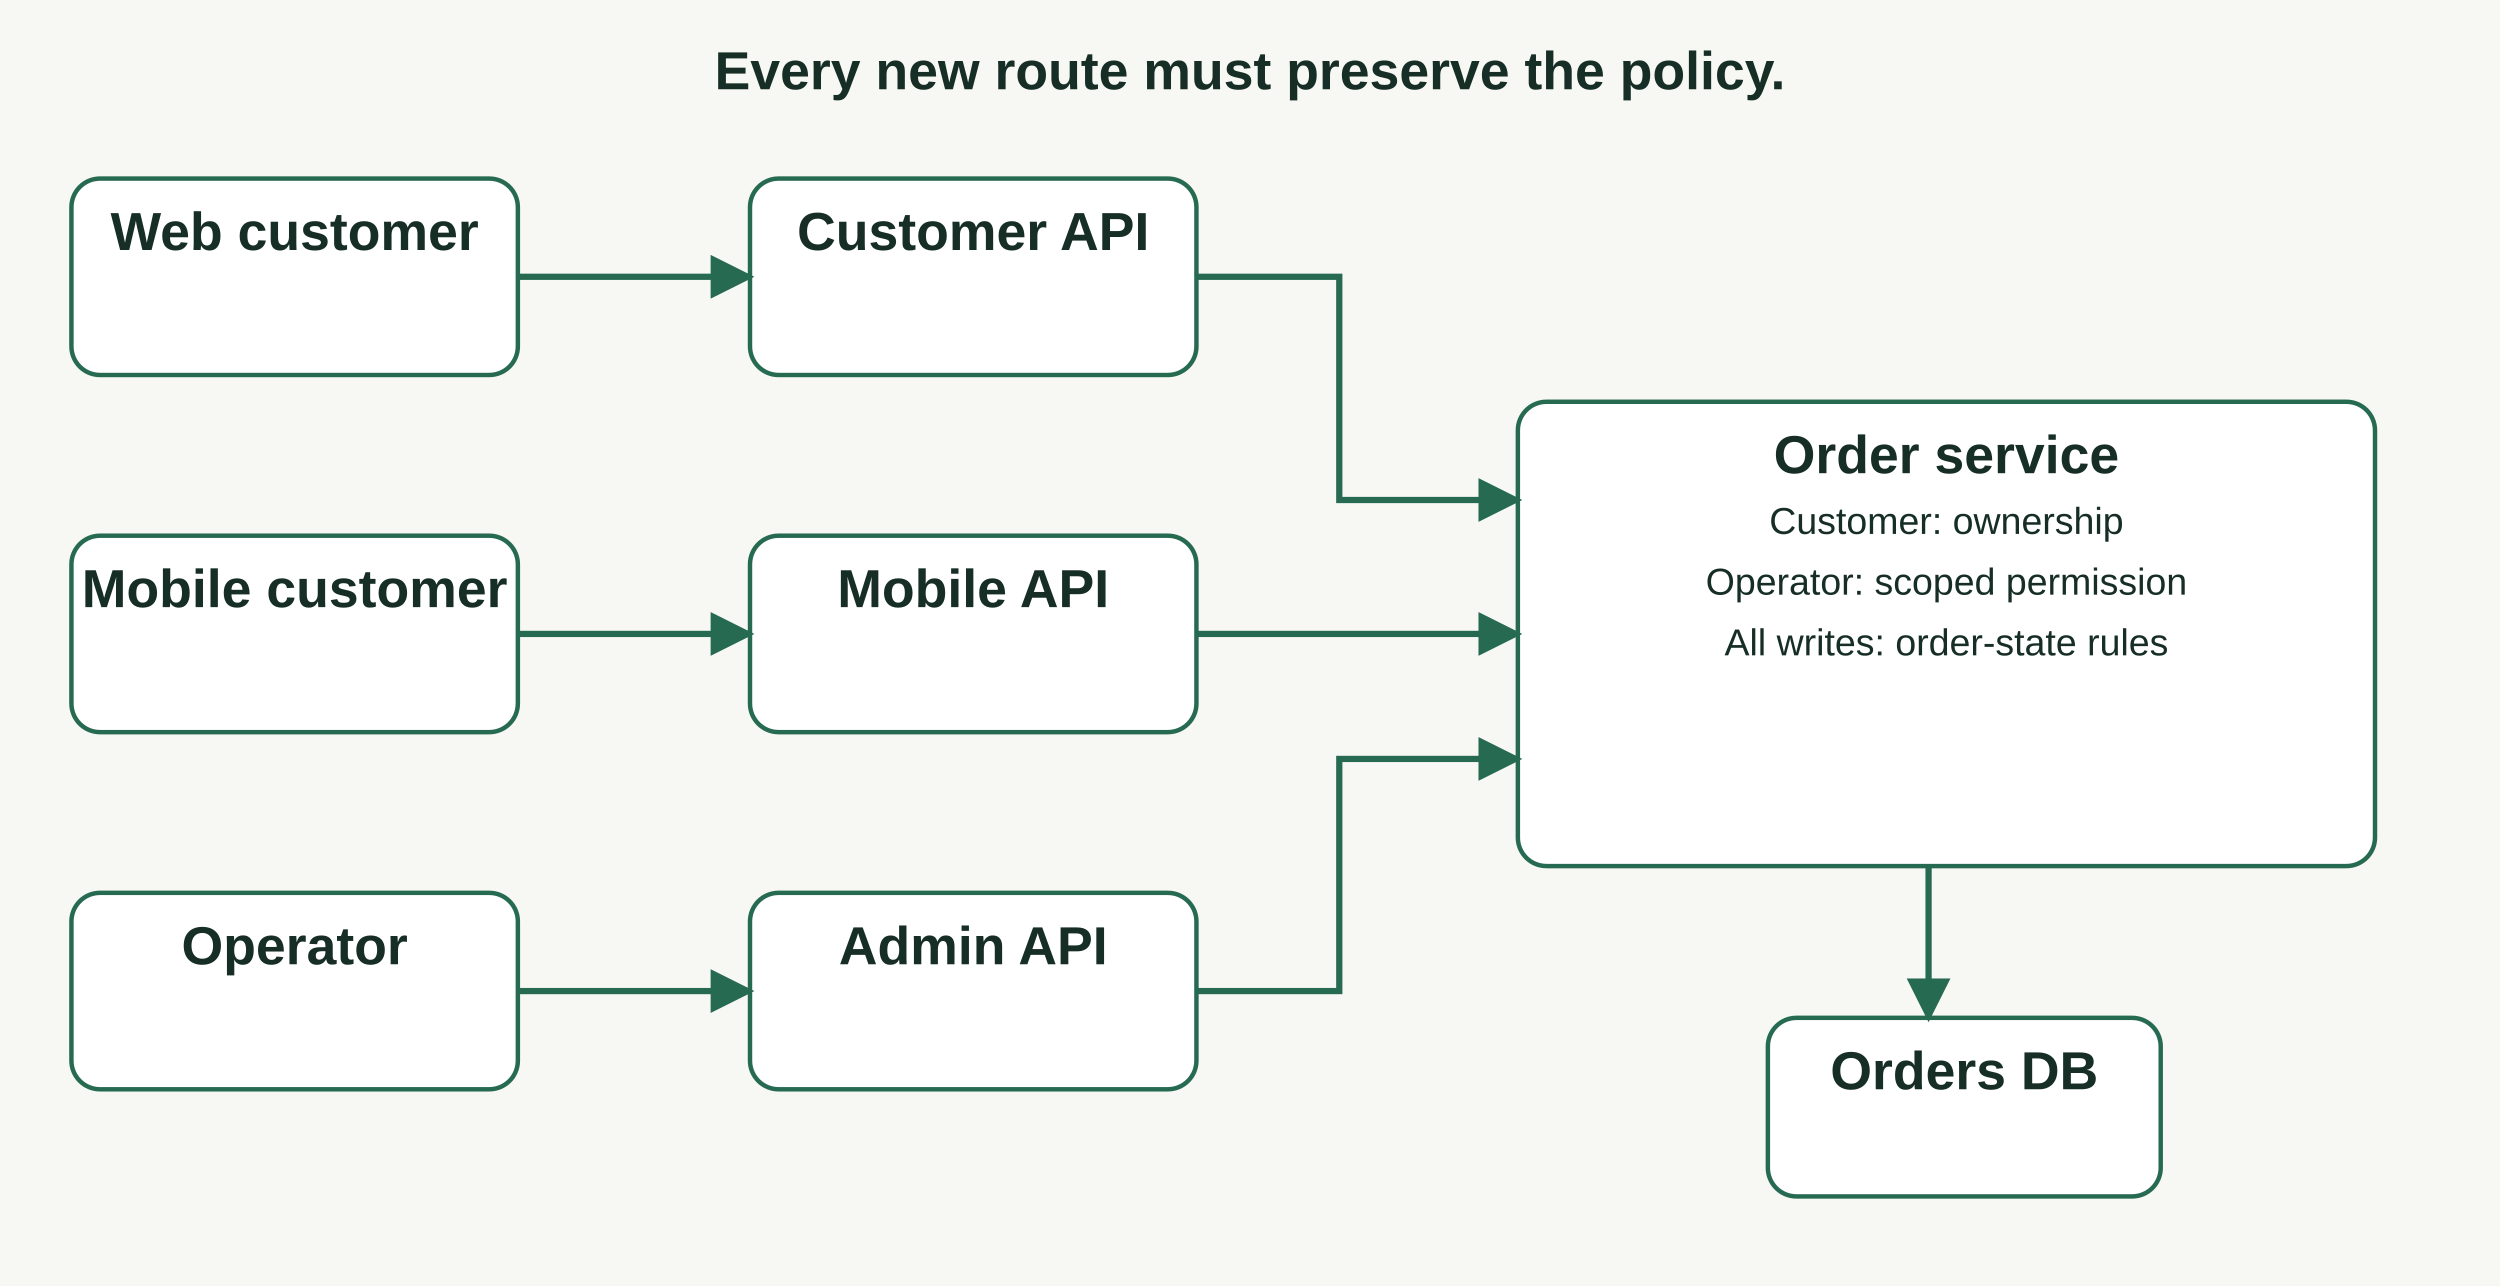
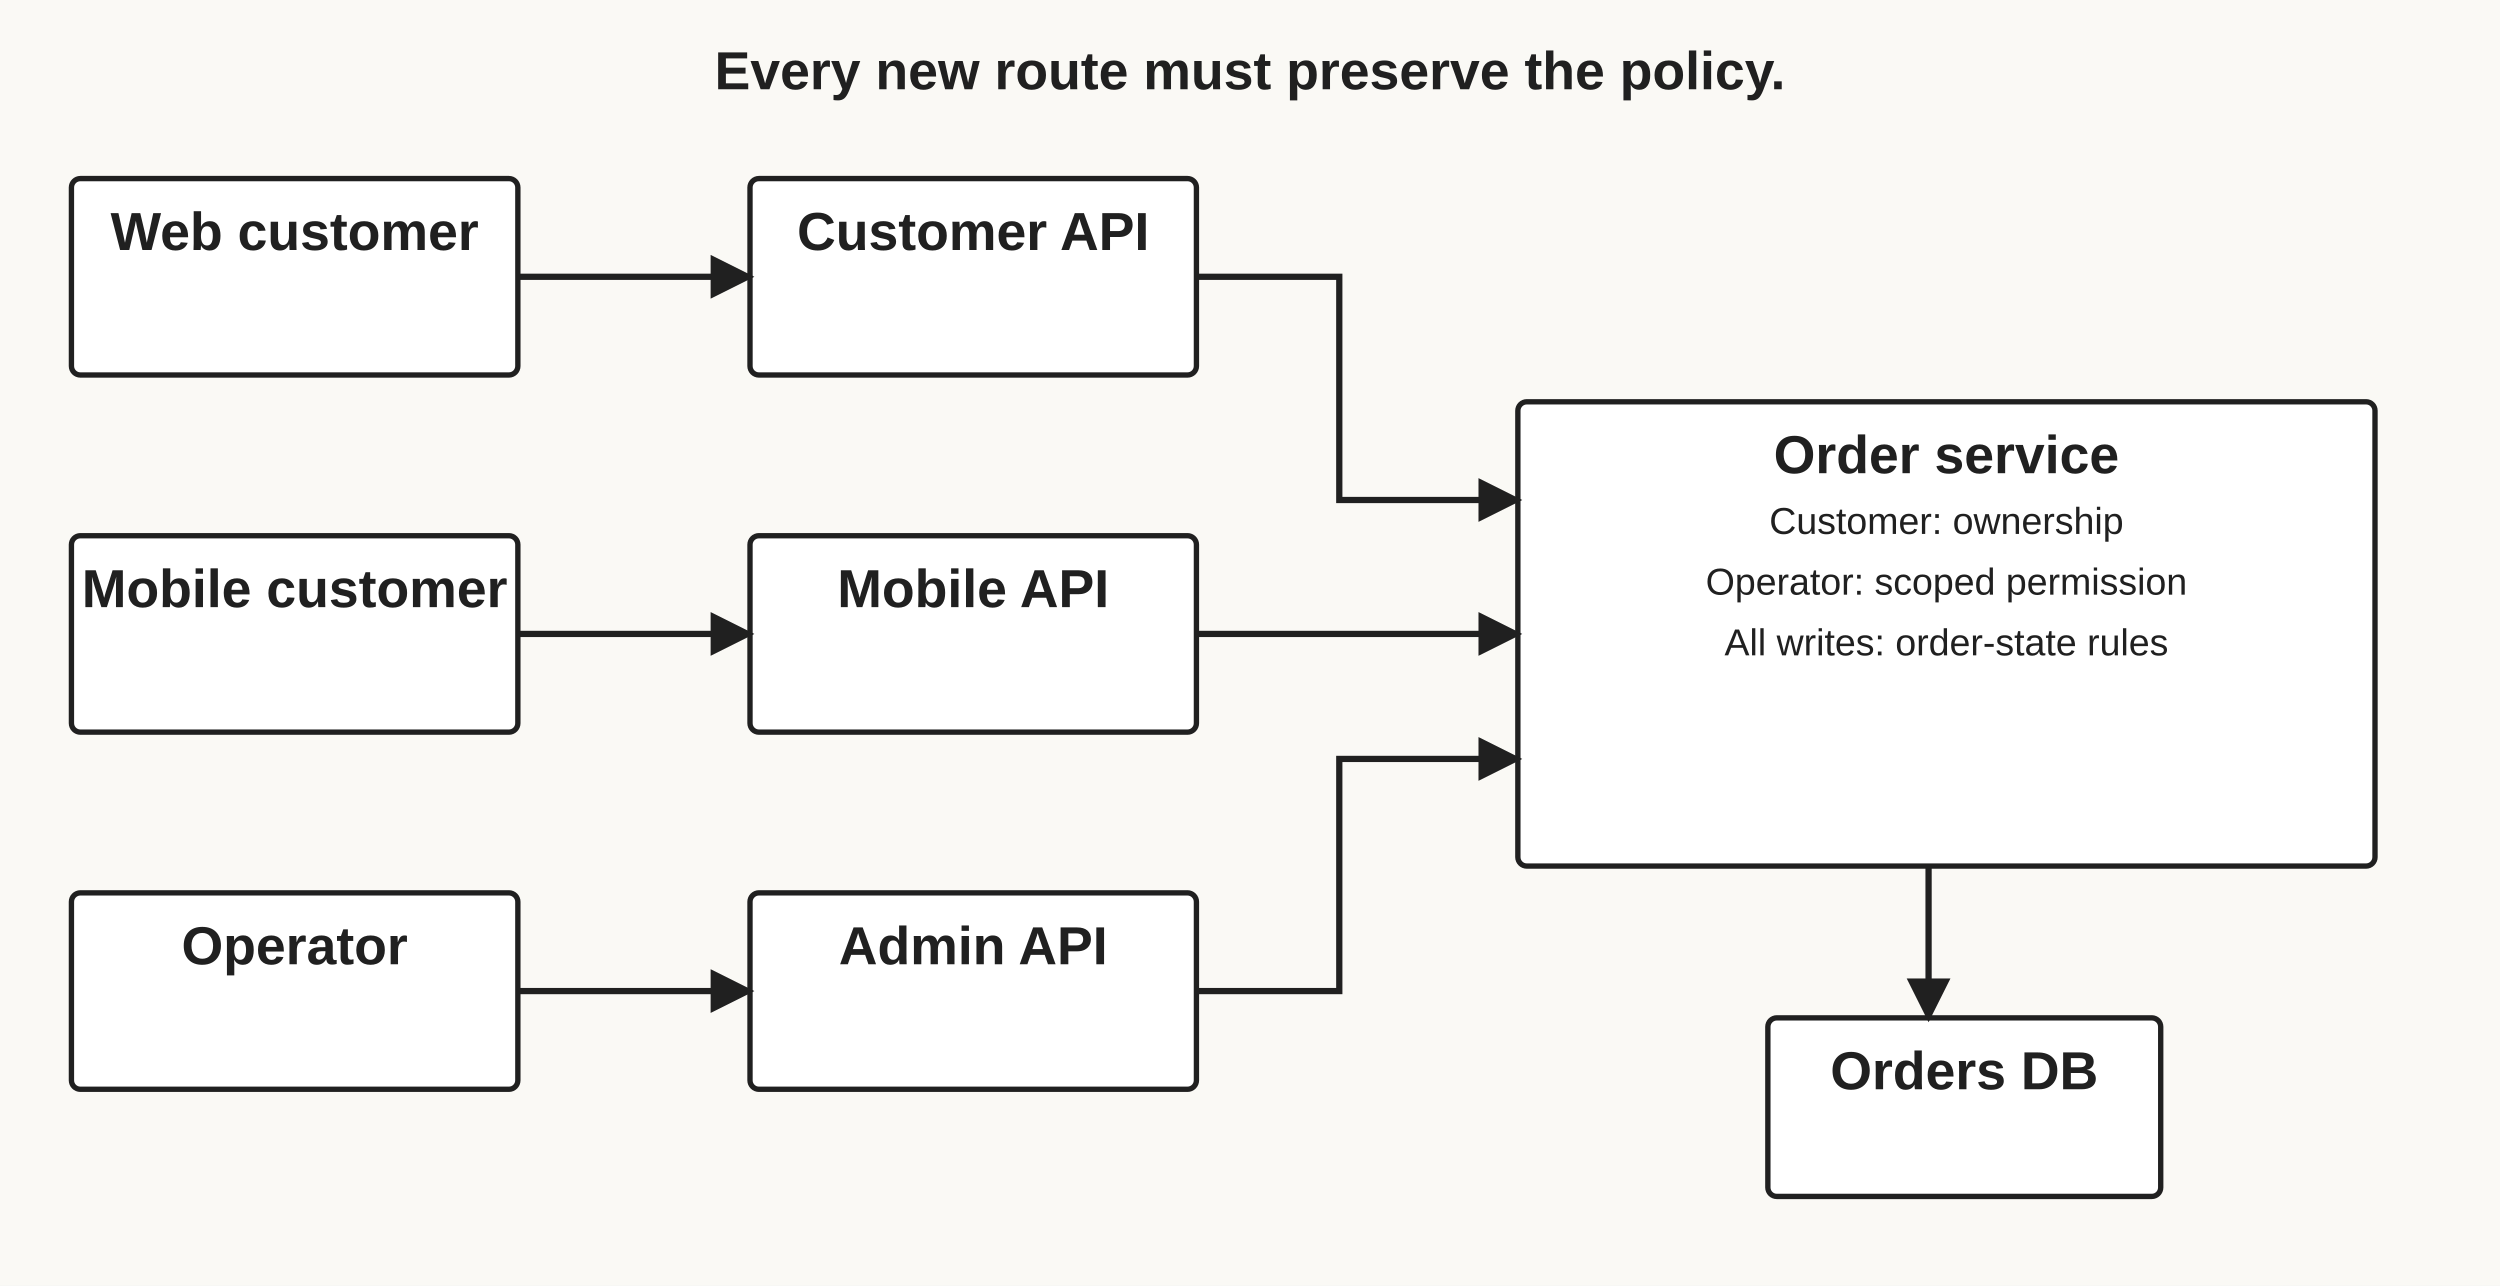
<svg xmlns="http://www.w3.org/2000/svg" width="1400" height="720" viewBox="0 0 1400 720">
  <defs>
    <marker id="g" viewBox="0 0 10 10" refX="9" refY="5" markerWidth="7" markerHeight="7" orient="auto">
-       <path d="M0 0L10 5L0 10z" fill="#276a52" />
+       <path d="M0 0L10 5L0 10z" fill="#202020" />
    </marker>
    <marker id="s" viewBox="0 0 10 10" refX="9" refY="5" markerWidth="7" markerHeight="7" orient="auto">
      <path d="M0 0L10 5L0 10z" fill="#65746d" />
    </marker>
    <marker id="r" viewBox="0 0 10 10" refX="9" refY="5" markerWidth="7" markerHeight="7" orient="auto">
      <path d="M0 0L10 5L0 10z" fill="#a74632" />
    </marker>
  </defs>
-   <rect width="1400" height="720" fill="#f7f8f3" />
-   <style>text{font-family:Arial,sans-serif;fill:#172e27}.title{font-size:30px;font-weight:700}.label{font-size:24px}.small{font-size:21px}.zone{fill:#eef2e9;stroke:#95aa9d;stroke-width:2;stroke-dasharray:9 8}.node{fill:#fff;stroke:#276a52;stroke-width:2.5}</style>
-   <rect x="40" y="100" width="250" height="110" rx="16" fill="#fff" stroke="#276a52" stroke-width="2.5" />
+   <rect width="1400" height="720" fill="#faf9f5" />
+   <style>text{font-family:Arial,sans-serif;fill:#202020}.title{font-size:30px;font-weight:700}.label{font-size:24px}.small{font-size:21px}.zone{fill:#faf9f5;stroke:#747474;stroke-width:2;stroke-dasharray:9 8}.node{fill:#fff;stroke:#202020;stroke-width:2.5}</style>
+   <rect x="40" y="100" width="250" height="110" rx="5" fill="#fff" stroke="#202020" stroke-width="3" />
  <text text-anchor="middle" x="165.0" y="140" class="title">Web customer</text>
-   <rect x="40" y="300" width="250" height="110" rx="16" fill="#fff" stroke="#276a52" stroke-width="2.5" />
+   <rect x="40" y="300" width="250" height="110" rx="5" fill="#fff" stroke="#202020" stroke-width="3" />
  <text text-anchor="middle" x="165.0" y="340" class="title">Mobile customer</text>
-   <rect x="40" y="500" width="250" height="110" rx="16" fill="#fff" stroke="#276a52" stroke-width="2.5" />
+   <rect x="40" y="500" width="250" height="110" rx="5" fill="#fff" stroke="#202020" stroke-width="3" />
  <text text-anchor="middle" x="165.0" y="540" class="title">Operator</text>
-   <rect x="420" y="100" width="250" height="110" rx="16" fill="#fff" stroke="#276a52" stroke-width="2.5" />
+   <rect x="420" y="100" width="250" height="110" rx="5" fill="#fff" stroke="#202020" stroke-width="3" />
  <text text-anchor="middle" x="545.0" y="140" class="title">Customer API</text>
-   <rect x="420" y="300" width="250" height="110" rx="16" fill="#fff" stroke="#276a52" stroke-width="2.5" />
+   <rect x="420" y="300" width="250" height="110" rx="5" fill="#fff" stroke="#202020" stroke-width="3" />
  <text text-anchor="middle" x="545.0" y="340" class="title">Mobile API</text>
-   <rect x="420" y="500" width="250" height="110" rx="16" fill="#fff" stroke="#276a52" stroke-width="2.5" />
+   <rect x="420" y="500" width="250" height="110" rx="5" fill="#fff" stroke="#202020" stroke-width="3" />
  <text text-anchor="middle" x="545.0" y="540" class="title">Admin API</text>
-   <rect x="850" y="225" width="480" height="260" rx="16" fill="#fff" stroke="#276a52" stroke-width="2.5" />
+   <rect x="850" y="225" width="480" height="260" rx="5" fill="#fff" stroke="#202020" stroke-width="3" />
  <text text-anchor="middle" x="1090.0" y="265" class="title">Order service</text>
  <text text-anchor="middle" x="1090.0" y="299" class="small">Customer: ownership</text>
  <text text-anchor="middle" x="1090.0" y="333" class="small">Operator: scoped permission</text>
  <text text-anchor="middle" x="1090.0" y="367" class="small">All writes: order-state rules</text>
-   <rect x="990" y="570" width="220" height="100" rx="16" fill="#fff" stroke="#276a52" stroke-width="2.5" />
+   <rect x="990" y="570" width="220" height="100" rx="5" fill="#fff" stroke="#202020" stroke-width="3" />
  <text text-anchor="middle" x="1100.0" y="610" class="title">Orders DB</text>
-   <path d="M290 155H420" fill="none" stroke="#276a52" stroke-width="3.5" marker-end="url(#g)" />
-   <path d="M290 355H420" fill="none" stroke="#276a52" stroke-width="3.5" marker-end="url(#g)" />
-   <path d="M290 555H420" fill="none" stroke="#276a52" stroke-width="3.5" marker-end="url(#g)" />
-   <path d="M670 155H750V280H850" fill="none" stroke="#276a52" stroke-width="3.5" marker-end="url(#g)" />
-   <path d="M670 355H850" fill="none" stroke="#276a52" stroke-width="3.5" marker-end="url(#g)" />
-   <path d="M670 555H750V425H850" fill="none" stroke="#276a52" stroke-width="3.5" marker-end="url(#g)" />
-   <path d="M1080 485V570" fill="none" stroke="#276a52" stroke-width="3.5" marker-end="url(#g)" />
+   <path d="M290 155H420" fill="none" stroke="#202020" stroke-width="3.5" marker-end="url(#g)" />
+   <path d="M290 355H420" fill="none" stroke="#202020" stroke-width="3.5" marker-end="url(#g)" />
+   <path d="M290 555H420" fill="none" stroke="#202020" stroke-width="3.5" marker-end="url(#g)" />
+   <path d="M670 155H750V280H850" fill="none" stroke="#202020" stroke-width="3.5" marker-end="url(#g)" />
+   <path d="M670 355H850" fill="none" stroke="#202020" stroke-width="3.5" marker-end="url(#g)" />
+   <path d="M670 555H750V425H850" fill="none" stroke="#202020" stroke-width="3.5" marker-end="url(#g)" />
+   <path d="M1080 485V570" fill="none" stroke="#202020" stroke-width="3.5" marker-end="url(#g)" />
  <text x="700" y="50" class="title" text-anchor="middle">Every new route must preserve the policy.</text>
</svg>
